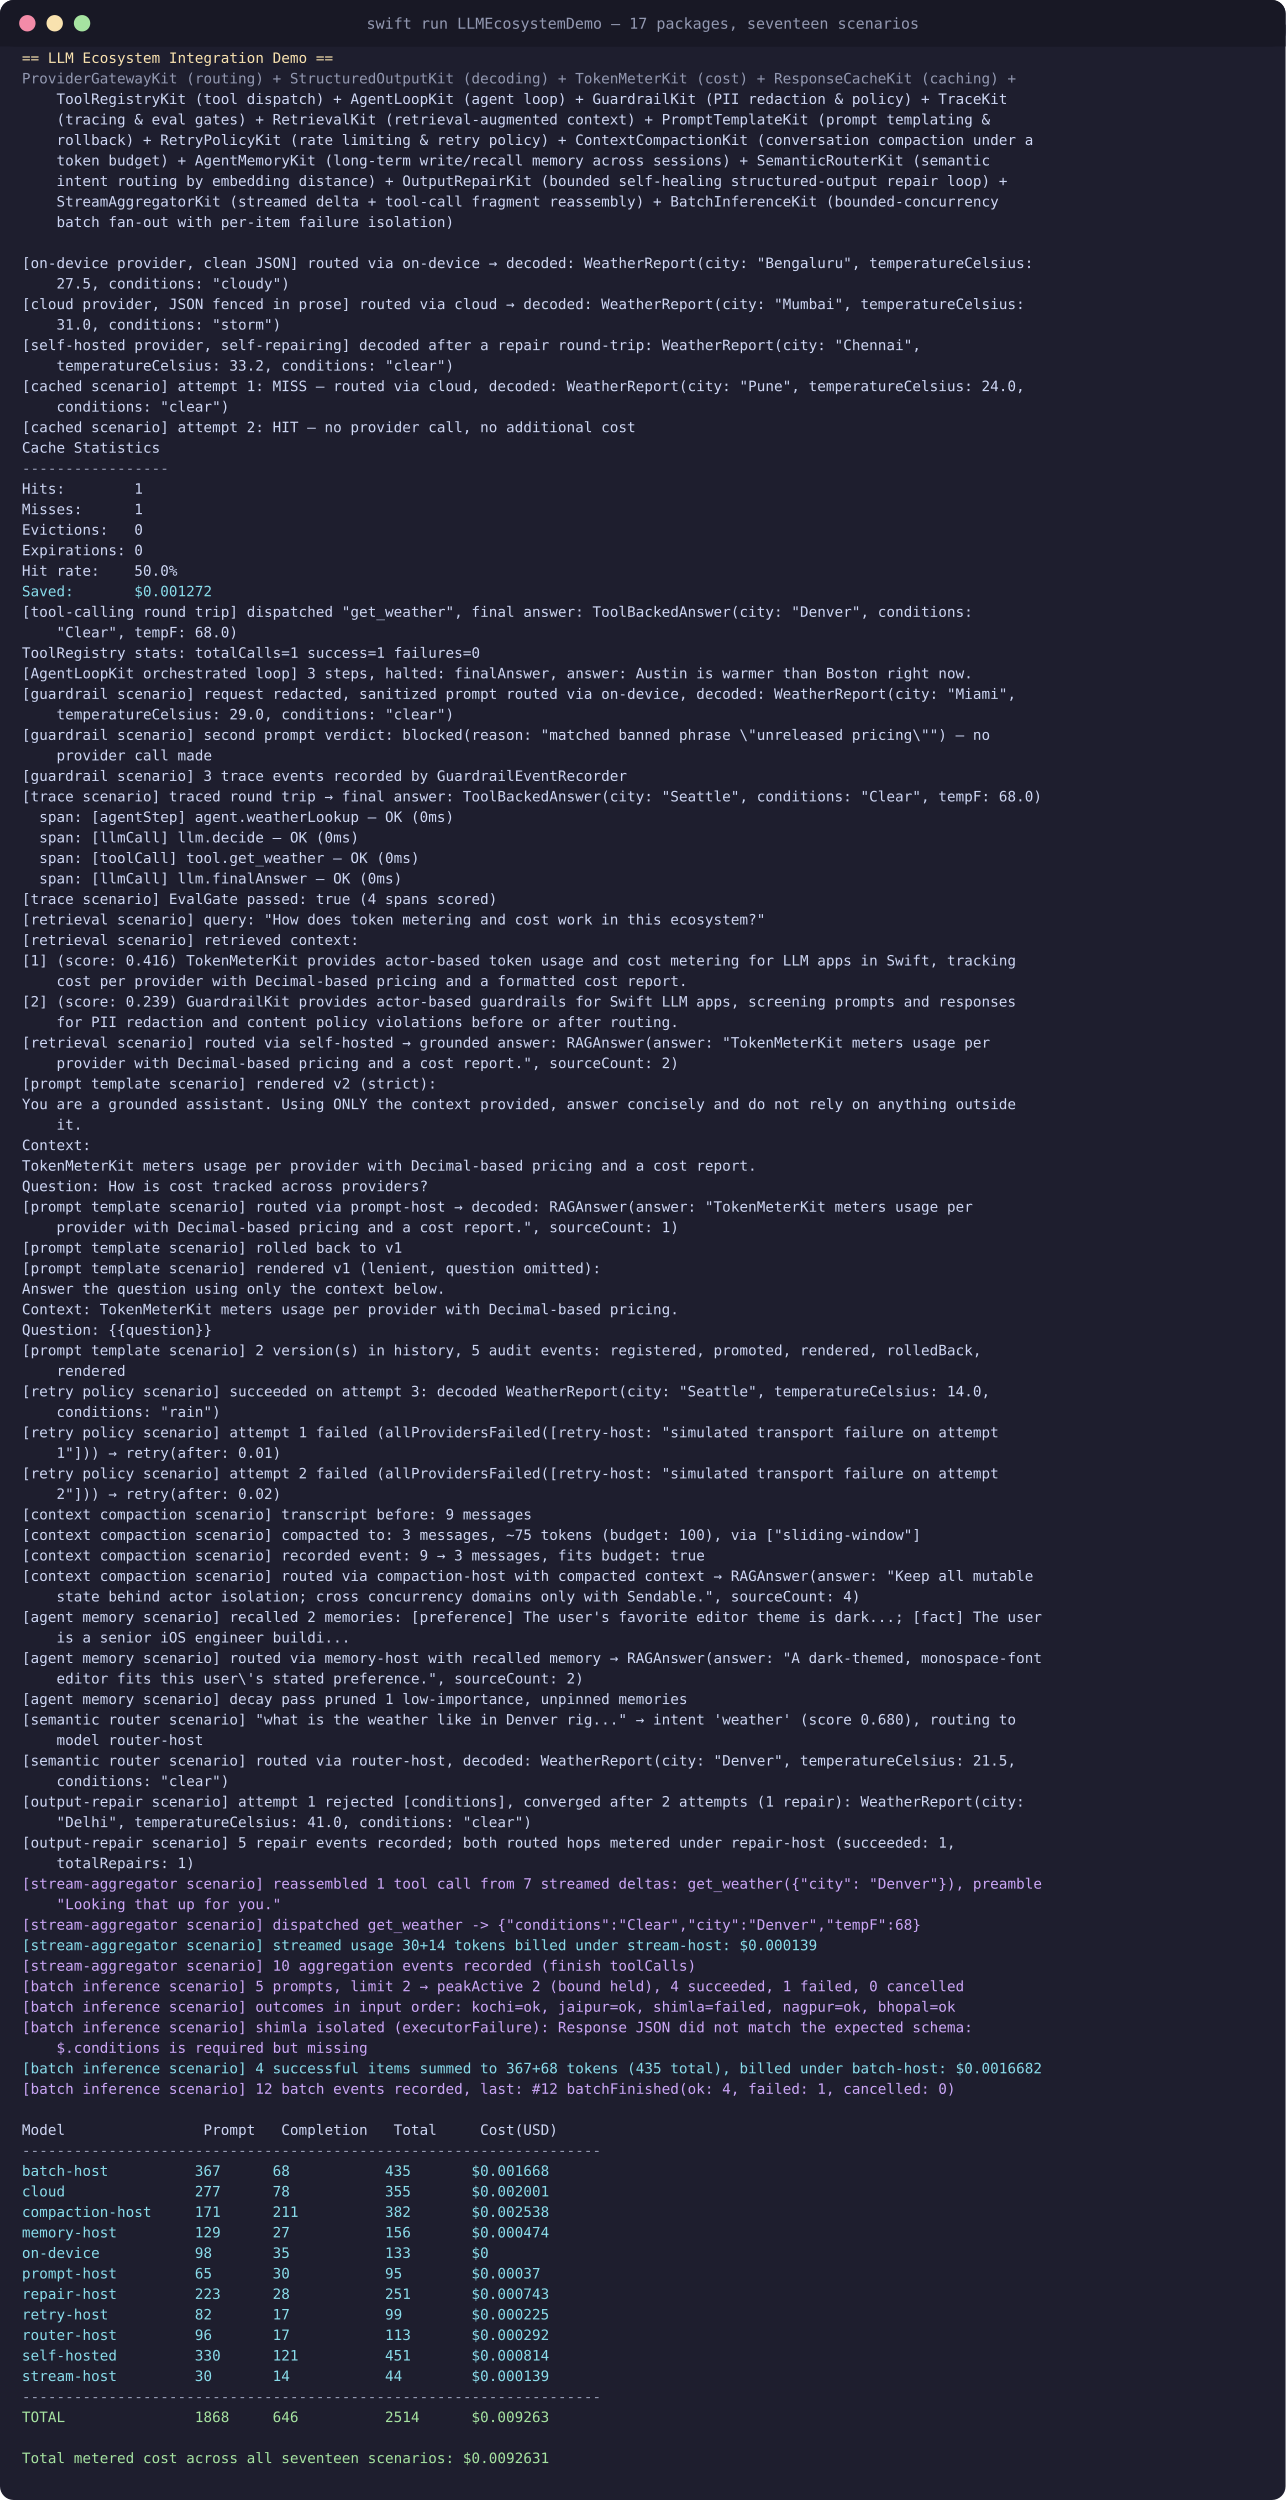
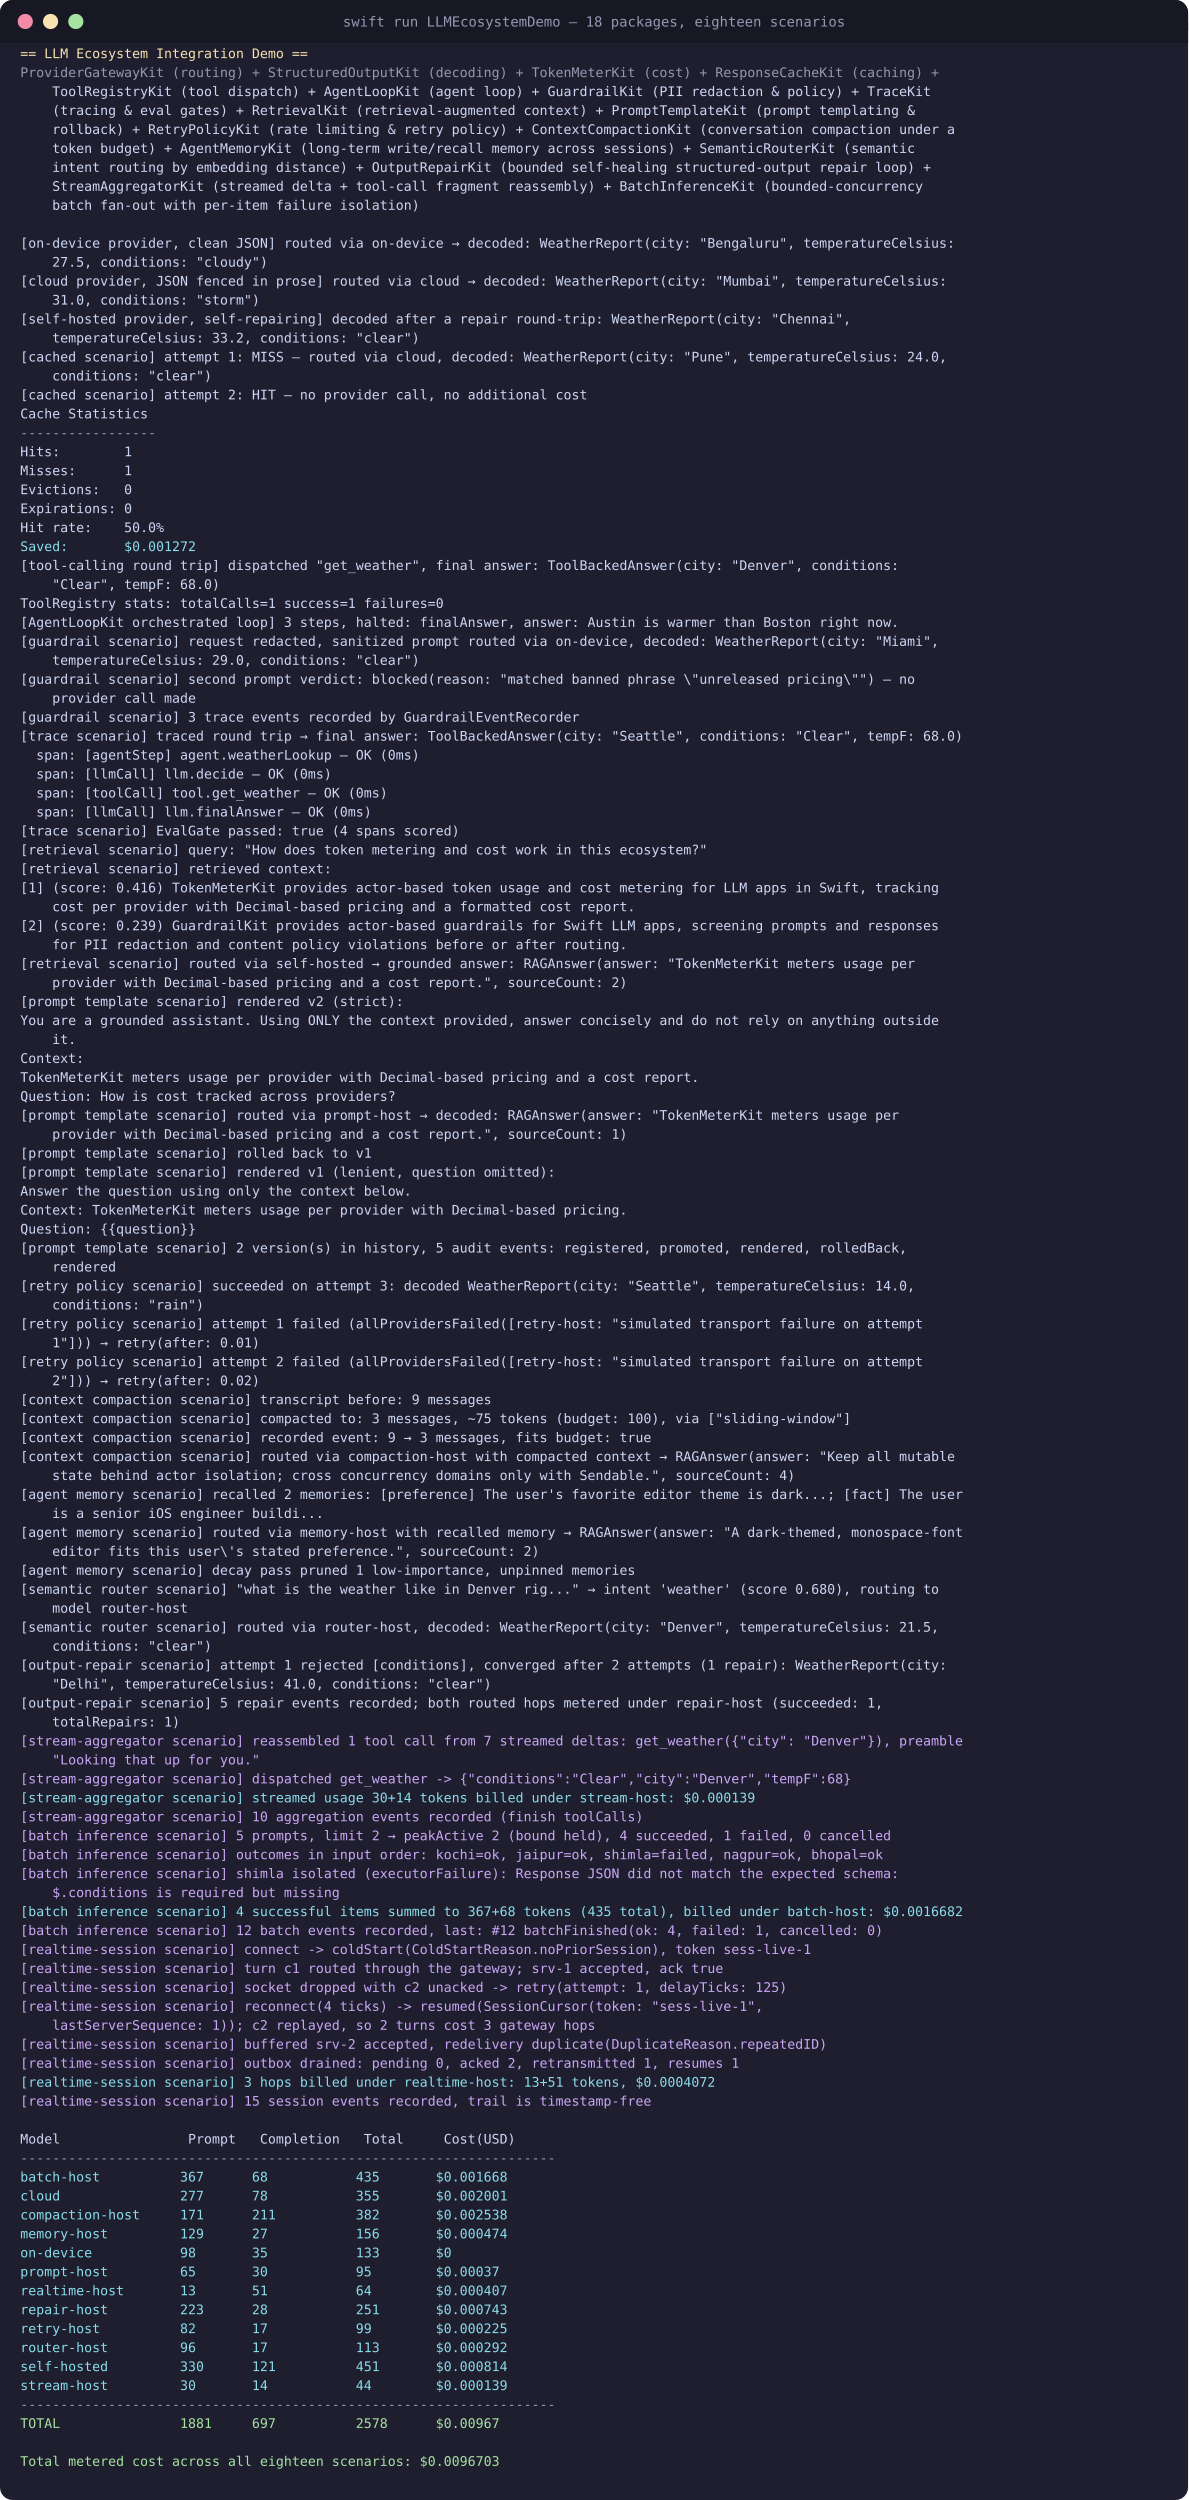
- <svg xmlns="http://www.w3.org/2000/svg" viewBox="0 0 940 1828" width="940" height="1828" font-family="Menlo, Monaco, monospace">
-   <rect width="940" height="1828" rx="10" fill="#1e1e2e" />
+ <svg xmlns="http://www.w3.org/2000/svg" viewBox="0 0 940 1978" width="940" height="1978" font-family="Menlo, Monaco, monospace">
+   <rect width="940" height="1978" rx="10" fill="#1e1e2e" />
  <rect width="940" height="34" rx="10" fill="#181825" />
  <rect y="18" width="940" height="16" fill="#181825" />
  <circle cx="20" cy="17" r="6" fill="#f38ba8" />
  <circle cx="40" cy="17" r="6" fill="#f9e2af" />
  <circle cx="60" cy="17" r="6" fill="#a6e3a1" />
-   <text x="470" y="21" font-size="11" fill="#9399b2" text-anchor="middle">swift run LLMEcosystemDemo — 17 packages, seventeen scenarios</text>
+   <text x="470" y="21" font-size="11" fill="#9399b2" text-anchor="middle">swift run LLMEcosystemDemo — 18 packages, eighteen scenarios</text>
  <text x="16" y="46" font-size="10.5" fill="#f9e2af" xml:space="preserve">== LLM Ecosystem Integration Demo ==</text>
  <text x="16" y="61" font-size="10.5" fill="#9399b2" xml:space="preserve">ProviderGatewayKit (routing) + StructuredOutputKit (decoding) + TokenMeterKit (cost) + ResponseCacheKit (caching) +</text>
  <text x="16" y="76" font-size="10.5" fill="#cdd6f4" xml:space="preserve">    ToolRegistryKit (tool dispatch) + AgentLoopKit (agent loop) + GuardrailKit (PII redaction &amp; policy) + TraceKit</text>
  <text x="16" y="91" font-size="10.5" fill="#cdd6f4" xml:space="preserve">    (tracing &amp; eval gates) + RetrievalKit (retrieval-augmented context) + PromptTemplateKit (prompt templating &amp;</text>
  <text x="16" y="106" font-size="10.5" fill="#cdd6f4" xml:space="preserve">    rollback) + RetryPolicyKit (rate limiting &amp; retry policy) + ContextCompactionKit (conversation compaction under a</text>
  <text x="16" y="121" font-size="10.5" fill="#cdd6f4" xml:space="preserve">    token budget) + AgentMemoryKit (long-term write/recall memory across sessions) + SemanticRouterKit (semantic</text>
  <text x="16" y="136" font-size="10.5" fill="#cdd6f4" xml:space="preserve">    intent routing by embedding distance) + OutputRepairKit (bounded self-healing structured-output repair loop) +</text>
  <text x="16" y="151" font-size="10.5" fill="#cdd6f4" xml:space="preserve">    StreamAggregatorKit (streamed delta + tool-call fragment reassembly) + BatchInferenceKit (bounded-concurrency</text>
  <text x="16" y="166" font-size="10.5" fill="#cdd6f4" xml:space="preserve">    batch fan-out with per-item failure isolation)</text>
  <text x="16" y="196" font-size="10.5" fill="#cdd6f4" xml:space="preserve">[on-device provider, clean JSON] routed via on-device → decoded: WeatherReport(city: "Bengaluru", temperatureCelsius:</text>
  <text x="16" y="211" font-size="10.5" fill="#cdd6f4" xml:space="preserve">    27.5, conditions: "cloudy")</text>
  <text x="16" y="226" font-size="10.5" fill="#cdd6f4" xml:space="preserve">[cloud provider, JSON fenced in prose] routed via cloud → decoded: WeatherReport(city: "Mumbai", temperatureCelsius:</text>
  <text x="16" y="241" font-size="10.5" fill="#cdd6f4" xml:space="preserve">    31.0, conditions: "storm")</text>
  <text x="16" y="256" font-size="10.5" fill="#cdd6f4" xml:space="preserve">[self-hosted provider, self-repairing] decoded after a repair round-trip: WeatherReport(city: "Chennai",</text>
  <text x="16" y="271" font-size="10.5" fill="#cdd6f4" xml:space="preserve">    temperatureCelsius: 33.2, conditions: "clear")</text>
  <text x="16" y="286" font-size="10.5" fill="#cdd6f4" xml:space="preserve">[cached scenario] attempt 1: MISS — routed via cloud, decoded: WeatherReport(city: "Pune", temperatureCelsius: 24.0,</text>
  <text x="16" y="301" font-size="10.5" fill="#cdd6f4" xml:space="preserve">    conditions: "clear")</text>
  <text x="16" y="316" font-size="10.5" fill="#cdd6f4" xml:space="preserve">[cached scenario] attempt 2: HIT — no provider call, no additional cost</text>
  <text x="16" y="331" font-size="10.5" fill="#cdd6f4" xml:space="preserve">Cache Statistics</text>
  <text x="16" y="346" font-size="10.5" fill="#9399b2" xml:space="preserve">-----------------</text>
  <text x="16" y="361" font-size="10.5" fill="#cdd6f4" xml:space="preserve">Hits:        1</text>
  <text x="16" y="376" font-size="10.5" fill="#cdd6f4" xml:space="preserve">Misses:      1</text>
  <text x="16" y="391" font-size="10.5" fill="#cdd6f4" xml:space="preserve">Evictions:   0</text>
  <text x="16" y="406" font-size="10.5" fill="#cdd6f4" xml:space="preserve">Expirations: 0</text>
  <text x="16" y="421" font-size="10.5" fill="#cdd6f4" xml:space="preserve">Hit rate:    50.0%</text>
  <text x="16" y="436" font-size="10.5" fill="#89dceb" xml:space="preserve">Saved:       $0.001272</text>
  <text x="16" y="451" font-size="10.5" fill="#cdd6f4" xml:space="preserve">[tool-calling round trip] dispatched "get_weather", final answer: ToolBackedAnswer(city: "Denver", conditions:</text>
  <text x="16" y="466" font-size="10.5" fill="#cdd6f4" xml:space="preserve">    "Clear", tempF: 68.0)</text>
  <text x="16" y="481" font-size="10.5" fill="#cdd6f4" xml:space="preserve">ToolRegistry stats: totalCalls=1 success=1 failures=0</text>
  <text x="16" y="496" font-size="10.5" fill="#cdd6f4" xml:space="preserve">[AgentLoopKit orchestrated loop] 3 steps, halted: finalAnswer, answer: Austin is warmer than Boston right now.</text>
  <text x="16" y="511" font-size="10.5" fill="#cdd6f4" xml:space="preserve">[guardrail scenario] request redacted, sanitized prompt routed via on-device, decoded: WeatherReport(city: "Miami",</text>
  <text x="16" y="526" font-size="10.5" fill="#cdd6f4" xml:space="preserve">    temperatureCelsius: 29.0, conditions: "clear")</text>
  <text x="16" y="541" font-size="10.5" fill="#cdd6f4" xml:space="preserve">[guardrail scenario] second prompt verdict: blocked(reason: "matched banned phrase \"unreleased pricing\"") — no</text>
  <text x="16" y="556" font-size="10.5" fill="#cdd6f4" xml:space="preserve">    provider call made</text>
  <text x="16" y="571" font-size="10.5" fill="#cdd6f4" xml:space="preserve">[guardrail scenario] 3 trace events recorded by GuardrailEventRecorder</text>
  <text x="16" y="586" font-size="10.5" fill="#cdd6f4" xml:space="preserve">[trace scenario] traced round trip → final answer: ToolBackedAnswer(city: "Seattle", conditions: "Clear", tempF: 68.0)</text>
  <text x="16" y="601" font-size="10.5" fill="#cdd6f4" xml:space="preserve">  span: [agentStep] agent.weatherLookup — OK (0ms)</text>
  <text x="16" y="616" font-size="10.5" fill="#cdd6f4" xml:space="preserve">  span: [llmCall] llm.decide — OK (0ms)</text>
  <text x="16" y="631" font-size="10.5" fill="#cdd6f4" xml:space="preserve">  span: [toolCall] tool.get_weather — OK (0ms)</text>
  <text x="16" y="646" font-size="10.5" fill="#cdd6f4" xml:space="preserve">  span: [llmCall] llm.finalAnswer — OK (0ms)</text>
  <text x="16" y="661" font-size="10.5" fill="#cdd6f4" xml:space="preserve">[trace scenario] EvalGate passed: true (4 spans scored)</text>
  <text x="16" y="676" font-size="10.5" fill="#cdd6f4" xml:space="preserve">[retrieval scenario] query: "How does token metering and cost work in this ecosystem?"</text>
  <text x="16" y="691" font-size="10.5" fill="#cdd6f4" xml:space="preserve">[retrieval scenario] retrieved context:</text>
  <text x="16" y="706" font-size="10.5" fill="#cdd6f4" xml:space="preserve">[1] (score: 0.416) TokenMeterKit provides actor-based token usage and cost metering for LLM apps in Swift, tracking</text>
  <text x="16" y="721" font-size="10.5" fill="#cdd6f4" xml:space="preserve">    cost per provider with Decimal-based pricing and a formatted cost report.</text>
  <text x="16" y="736" font-size="10.5" fill="#cdd6f4" xml:space="preserve">[2] (score: 0.239) GuardrailKit provides actor-based guardrails for Swift LLM apps, screening prompts and responses</text>
  <text x="16" y="751" font-size="10.5" fill="#cdd6f4" xml:space="preserve">    for PII redaction and content policy violations before or after routing.</text>
  <text x="16" y="766" font-size="10.5" fill="#cdd6f4" xml:space="preserve">[retrieval scenario] routed via self-hosted → grounded answer: RAGAnswer(answer: "TokenMeterKit meters usage per</text>
  <text x="16" y="781" font-size="10.5" fill="#cdd6f4" xml:space="preserve">    provider with Decimal-based pricing and a cost report.", sourceCount: 2)</text>
  <text x="16" y="796" font-size="10.5" fill="#cdd6f4" xml:space="preserve">[prompt template scenario] rendered v2 (strict):</text>
  <text x="16" y="811" font-size="10.5" fill="#cdd6f4" xml:space="preserve">You are a grounded assistant. Using ONLY the context provided, answer concisely and do not rely on anything outside</text>
  <text x="16" y="826" font-size="10.5" fill="#cdd6f4" xml:space="preserve">    it.</text>
  <text x="16" y="841" font-size="10.5" fill="#cdd6f4" xml:space="preserve">Context:</text>
  <text x="16" y="856" font-size="10.5" fill="#cdd6f4" xml:space="preserve">TokenMeterKit meters usage per provider with Decimal-based pricing and a cost report.</text>
  <text x="16" y="871" font-size="10.5" fill="#cdd6f4" xml:space="preserve">Question: How is cost tracked across providers?</text>
  <text x="16" y="886" font-size="10.5" fill="#cdd6f4" xml:space="preserve">[prompt template scenario] routed via prompt-host → decoded: RAGAnswer(answer: "TokenMeterKit meters usage per</text>
  <text x="16" y="901" font-size="10.5" fill="#cdd6f4" xml:space="preserve">    provider with Decimal-based pricing and a cost report.", sourceCount: 1)</text>
  <text x="16" y="916" font-size="10.5" fill="#cdd6f4" xml:space="preserve">[prompt template scenario] rolled back to v1</text>
  <text x="16" y="931" font-size="10.5" fill="#cdd6f4" xml:space="preserve">[prompt template scenario] rendered v1 (lenient, question omitted):</text>
  <text x="16" y="946" font-size="10.5" fill="#cdd6f4" xml:space="preserve">Answer the question using only the context below.</text>
  <text x="16" y="961" font-size="10.5" fill="#cdd6f4" xml:space="preserve">Context: TokenMeterKit meters usage per provider with Decimal-based pricing.</text>
  <text x="16" y="976" font-size="10.5" fill="#cdd6f4" xml:space="preserve">Question: {{question}}</text>
  <text x="16" y="991" font-size="10.5" fill="#cdd6f4" xml:space="preserve">[prompt template scenario] 2 version(s) in history, 5 audit events: registered, promoted, rendered, rolledBack,</text>
  <text x="16" y="1006" font-size="10.5" fill="#cdd6f4" xml:space="preserve">    rendered</text>
  <text x="16" y="1021" font-size="10.5" fill="#cdd6f4" xml:space="preserve">[retry policy scenario] succeeded on attempt 3: decoded WeatherReport(city: "Seattle", temperatureCelsius: 14.0,</text>
  <text x="16" y="1036" font-size="10.5" fill="#cdd6f4" xml:space="preserve">    conditions: "rain")</text>
  <text x="16" y="1051" font-size="10.5" fill="#cdd6f4" xml:space="preserve">[retry policy scenario] attempt 1 failed (allProvidersFailed([retry-host: "simulated transport failure on attempt</text>
  <text x="16" y="1066" font-size="10.5" fill="#cdd6f4" xml:space="preserve">    1"])) → retry(after: 0.01)</text>
  <text x="16" y="1081" font-size="10.5" fill="#cdd6f4" xml:space="preserve">[retry policy scenario] attempt 2 failed (allProvidersFailed([retry-host: "simulated transport failure on attempt</text>
  <text x="16" y="1096" font-size="10.5" fill="#cdd6f4" xml:space="preserve">    2"])) → retry(after: 0.02)</text>
  <text x="16" y="1111" font-size="10.5" fill="#cdd6f4" xml:space="preserve">[context compaction scenario] transcript before: 9 messages</text>
  <text x="16" y="1126" font-size="10.5" fill="#cdd6f4" xml:space="preserve">[context compaction scenario] compacted to: 3 messages, ~75 tokens (budget: 100), via ["sliding-window"]</text>
  <text x="16" y="1141" font-size="10.5" fill="#cdd6f4" xml:space="preserve">[context compaction scenario] recorded event: 9 → 3 messages, fits budget: true</text>
  <text x="16" y="1156" font-size="10.5" fill="#cdd6f4" xml:space="preserve">[context compaction scenario] routed via compaction-host with compacted context → RAGAnswer(answer: "Keep all mutable</text>
  <text x="16" y="1171" font-size="10.5" fill="#cdd6f4" xml:space="preserve">    state behind actor isolation; cross concurrency domains only with Sendable.", sourceCount: 4)</text>
  <text x="16" y="1186" font-size="10.5" fill="#cdd6f4" xml:space="preserve">[agent memory scenario] recalled 2 memories: [preference] The user's favorite editor theme is dark...; [fact] The user</text>
  <text x="16" y="1201" font-size="10.5" fill="#cdd6f4" xml:space="preserve">    is a senior iOS engineer buildi...</text>
  <text x="16" y="1216" font-size="10.5" fill="#cdd6f4" xml:space="preserve">[agent memory scenario] routed via memory-host with recalled memory → RAGAnswer(answer: "A dark-themed, monospace-font</text>
  <text x="16" y="1231" font-size="10.5" fill="#cdd6f4" xml:space="preserve">    editor fits this user\'s stated preference.", sourceCount: 2)</text>
  <text x="16" y="1246" font-size="10.5" fill="#cdd6f4" xml:space="preserve">[agent memory scenario] decay pass pruned 1 low-importance, unpinned memories</text>
  <text x="16" y="1261" font-size="10.5" fill="#cdd6f4" xml:space="preserve">[semantic router scenario] "what is the weather like in Denver rig..." → intent 'weather' (score 0.680), routing to</text>
  <text x="16" y="1276" font-size="10.5" fill="#cdd6f4" xml:space="preserve">    model router-host</text>
  <text x="16" y="1291" font-size="10.5" fill="#cdd6f4" xml:space="preserve">[semantic router scenario] routed via router-host, decoded: WeatherReport(city: "Denver", temperatureCelsius: 21.5,</text>
  <text x="16" y="1306" font-size="10.5" fill="#cdd6f4" xml:space="preserve">    conditions: "clear")</text>
  <text x="16" y="1321" font-size="10.5" fill="#cdd6f4" xml:space="preserve">[output-repair scenario] attempt 1 rejected [conditions], converged after 2 attempts (1 repair): WeatherReport(city:</text>
  <text x="16" y="1336" font-size="10.5" fill="#cdd6f4" xml:space="preserve">    "Delhi", temperatureCelsius: 41.0, conditions: "clear")</text>
  <text x="16" y="1351" font-size="10.5" fill="#cdd6f4" xml:space="preserve">[output-repair scenario] 5 repair events recorded; both routed hops metered under repair-host (succeeded: 1,</text>
  <text x="16" y="1366" font-size="10.5" fill="#cdd6f4" xml:space="preserve">    totalRepairs: 1)</text>
  <text x="16" y="1381" font-size="10.5" fill="#cba6f7" xml:space="preserve">[stream-aggregator scenario] reassembled 1 tool call from 7 streamed deltas: get_weather({"city": "Denver"}), preamble</text>
  <text x="16" y="1396" font-size="10.5" fill="#cba6f7" xml:space="preserve">    "Looking that up for you."</text>
  <text x="16" y="1411" font-size="10.5" fill="#cba6f7" xml:space="preserve">[stream-aggregator scenario] dispatched get_weather -&gt; {"conditions":"Clear","city":"Denver","tempF":68}</text>
  <text x="16" y="1426" font-size="10.5" fill="#89dceb" xml:space="preserve">[stream-aggregator scenario] streamed usage 30+14 tokens billed under stream-host: $0.000139</text>
  <text x="16" y="1441" font-size="10.5" fill="#cba6f7" xml:space="preserve">[stream-aggregator scenario] 10 aggregation events recorded (finish toolCalls)</text>
  <text x="16" y="1456" font-size="10.5" fill="#cba6f7" xml:space="preserve">[batch inference scenario] 5 prompts, limit 2 → peakActive 2 (bound held), 4 succeeded, 1 failed, 0 cancelled</text>
  <text x="16" y="1471" font-size="10.5" fill="#cba6f7" xml:space="preserve">[batch inference scenario] outcomes in input order: kochi=ok, jaipur=ok, shimla=failed, nagpur=ok, bhopal=ok</text>
  <text x="16" y="1486" font-size="10.5" fill="#cba6f7" xml:space="preserve">[batch inference scenario] shimla isolated (executorFailure): Response JSON did not match the expected schema:</text>
  <text x="16" y="1501" font-size="10.5" fill="#cba6f7" xml:space="preserve">    $.conditions is required but missing</text>
  <text x="16" y="1516" font-size="10.5" fill="#89dceb" xml:space="preserve">[batch inference scenario] 4 successful items summed to 367+68 tokens (435 total), billed under batch-host: $0.0016682</text>
  <text x="16" y="1531" font-size="10.5" fill="#cba6f7" xml:space="preserve">[batch inference scenario] 12 batch events recorded, last: #12 batchFinished(ok: 4, failed: 1, cancelled: 0)</text>
-   <text x="16" y="1561" font-size="10.5" fill="#cdd6f4" xml:space="preserve">Model                Prompt   Completion   Total     Cost(USD)</text>
-   <text x="16" y="1576" font-size="10.5" fill="#9399b2" xml:space="preserve">-------------------------------------------------------------------</text>
-   <text x="16" y="1591" font-size="10.5" fill="#89dceb" xml:space="preserve">batch-host          367      68           435       $0.001668</text>
-   <text x="16" y="1606" font-size="10.5" fill="#89dceb" xml:space="preserve">cloud               277      78           355       $0.002001</text>
-   <text x="16" y="1621" font-size="10.5" fill="#89dceb" xml:space="preserve">compaction-host     171      211          382       $0.002538</text>
-   <text x="16" y="1636" font-size="10.5" fill="#89dceb" xml:space="preserve">memory-host         129      27           156       $0.000474</text>
-   <text x="16" y="1651" font-size="10.5" fill="#89dceb" xml:space="preserve">on-device           98       35           133       $0</text>
-   <text x="16" y="1666" font-size="10.5" fill="#89dceb" xml:space="preserve">prompt-host         65       30           95        $0.00037</text>
-   <text x="16" y="1681" font-size="10.5" fill="#89dceb" xml:space="preserve">repair-host         223      28           251       $0.000743</text>
-   <text x="16" y="1696" font-size="10.5" fill="#89dceb" xml:space="preserve">retry-host          82       17           99        $0.000225</text>
-   <text x="16" y="1711" font-size="10.5" fill="#89dceb" xml:space="preserve">router-host         96       17           113       $0.000292</text>
-   <text x="16" y="1726" font-size="10.5" fill="#89dceb" xml:space="preserve">self-hosted         330      121          451       $0.000814</text>
-   <text x="16" y="1741" font-size="10.5" fill="#89dceb" xml:space="preserve">stream-host         30       14           44        $0.000139</text>
-   <text x="16" y="1756" font-size="10.5" fill="#9399b2" xml:space="preserve">-------------------------------------------------------------------</text>
-   <text x="16" y="1771" font-size="10.5" fill="#a6e3a1" xml:space="preserve">TOTAL               1868     646          2514      $0.009263</text>
-   <text x="16" y="1801" font-size="10.5" fill="#a6e3a1" xml:space="preserve">Total metered cost across all seventeen scenarios: $0.0092631</text>
+   <text x="16" y="1546" font-size="10.5" fill="#cba6f7" xml:space="preserve">[realtime-session scenario] connect -&gt; coldStart(ColdStartReason.noPriorSession), token sess-live-1</text>
+   <text x="16" y="1561" font-size="10.5" fill="#cba6f7" xml:space="preserve">[realtime-session scenario] turn c1 routed through the gateway; srv-1 accepted, ack true</text>
+   <text x="16" y="1576" font-size="10.5" fill="#cba6f7" xml:space="preserve">[realtime-session scenario] socket dropped with c2 unacked -&gt; retry(attempt: 1, delayTicks: 125)</text>
+   <text x="16" y="1591" font-size="10.5" fill="#cba6f7" xml:space="preserve">[realtime-session scenario] reconnect(4 ticks) -&gt; resumed(SessionCursor(token: "sess-live-1",</text>
+   <text x="16" y="1606" font-size="10.5" fill="#cba6f7" xml:space="preserve">    lastServerSequence: 1)); c2 replayed, so 2 turns cost 3 gateway hops</text>
+   <text x="16" y="1621" font-size="10.5" fill="#cba6f7" xml:space="preserve">[realtime-session scenario] buffered srv-2 accepted, redelivery duplicate(DuplicateReason.repeatedID)</text>
+   <text x="16" y="1636" font-size="10.5" fill="#cba6f7" xml:space="preserve">[realtime-session scenario] outbox drained: pending 0, acked 2, retransmitted 1, resumes 1</text>
+   <text x="16" y="1651" font-size="10.5" fill="#89dceb" xml:space="preserve">[realtime-session scenario] 3 hops billed under realtime-host: 13+51 tokens, $0.0004072</text>
+   <text x="16" y="1666" font-size="10.5" fill="#cba6f7" xml:space="preserve">[realtime-session scenario] 15 session events recorded, trail is timestamp-free</text>
+   <text x="16" y="1696" font-size="10.5" fill="#cdd6f4" xml:space="preserve">Model                Prompt   Completion   Total     Cost(USD)</text>
+   <text x="16" y="1711" font-size="10.5" fill="#9399b2" xml:space="preserve">-------------------------------------------------------------------</text>
+   <text x="16" y="1726" font-size="10.5" fill="#89dceb" xml:space="preserve">batch-host          367      68           435       $0.001668</text>
+   <text x="16" y="1741" font-size="10.5" fill="#89dceb" xml:space="preserve">cloud               277      78           355       $0.002001</text>
+   <text x="16" y="1756" font-size="10.5" fill="#89dceb" xml:space="preserve">compaction-host     171      211          382       $0.002538</text>
+   <text x="16" y="1771" font-size="10.5" fill="#89dceb" xml:space="preserve">memory-host         129      27           156       $0.000474</text>
+   <text x="16" y="1786" font-size="10.5" fill="#89dceb" xml:space="preserve">on-device           98       35           133       $0</text>
+   <text x="16" y="1801" font-size="10.5" fill="#89dceb" xml:space="preserve">prompt-host         65       30           95        $0.00037</text>
+   <text x="16" y="1816" font-size="10.5" fill="#89dceb" xml:space="preserve">realtime-host       13       51           64        $0.000407</text>
+   <text x="16" y="1831" font-size="10.5" fill="#89dceb" xml:space="preserve">repair-host         223      28           251       $0.000743</text>
+   <text x="16" y="1846" font-size="10.5" fill="#89dceb" xml:space="preserve">retry-host          82       17           99        $0.000225</text>
+   <text x="16" y="1861" font-size="10.5" fill="#89dceb" xml:space="preserve">router-host         96       17           113       $0.000292</text>
+   <text x="16" y="1876" font-size="10.5" fill="#89dceb" xml:space="preserve">self-hosted         330      121          451       $0.000814</text>
+   <text x="16" y="1891" font-size="10.5" fill="#89dceb" xml:space="preserve">stream-host         30       14           44        $0.000139</text>
+   <text x="16" y="1906" font-size="10.5" fill="#9399b2" xml:space="preserve">-------------------------------------------------------------------</text>
+   <text x="16" y="1921" font-size="10.5" fill="#a6e3a1" xml:space="preserve">TOTAL               1881     697          2578      $0.00967</text>
+   <text x="16" y="1951" font-size="10.5" fill="#a6e3a1" xml:space="preserve">Total metered cost across all eighteen scenarios: $0.0096703</text>
</svg>
